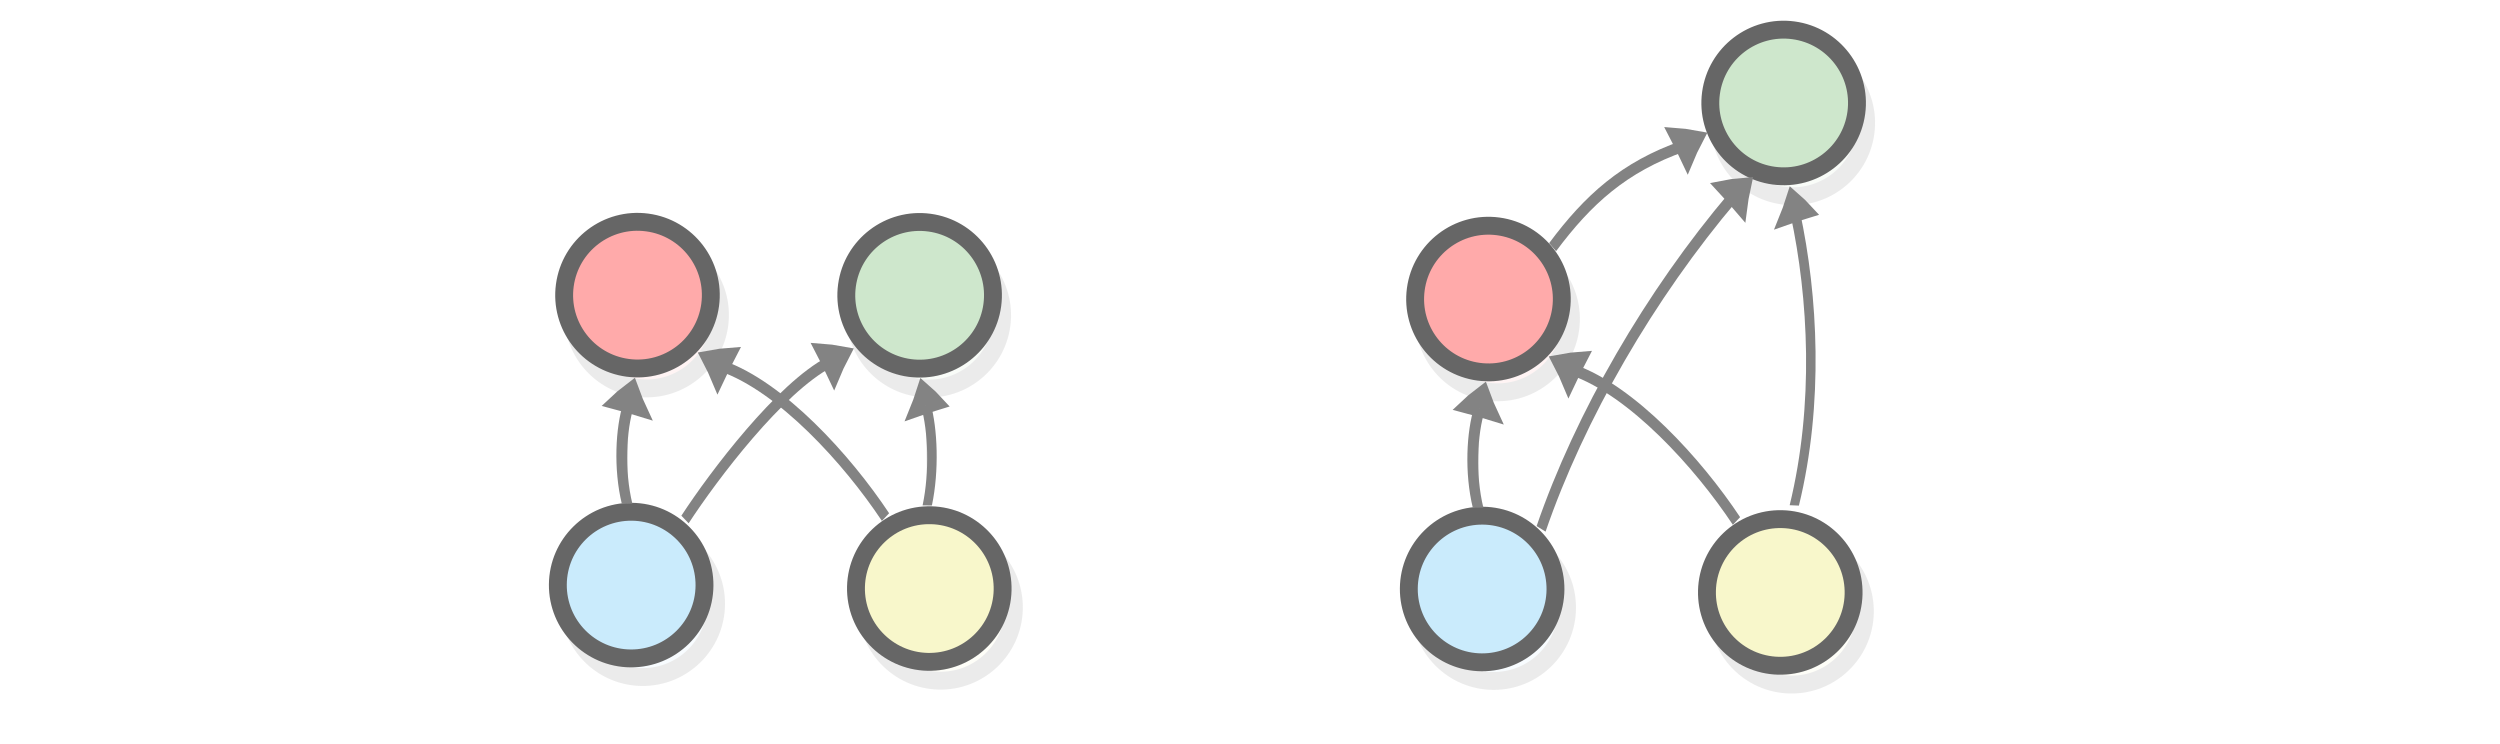
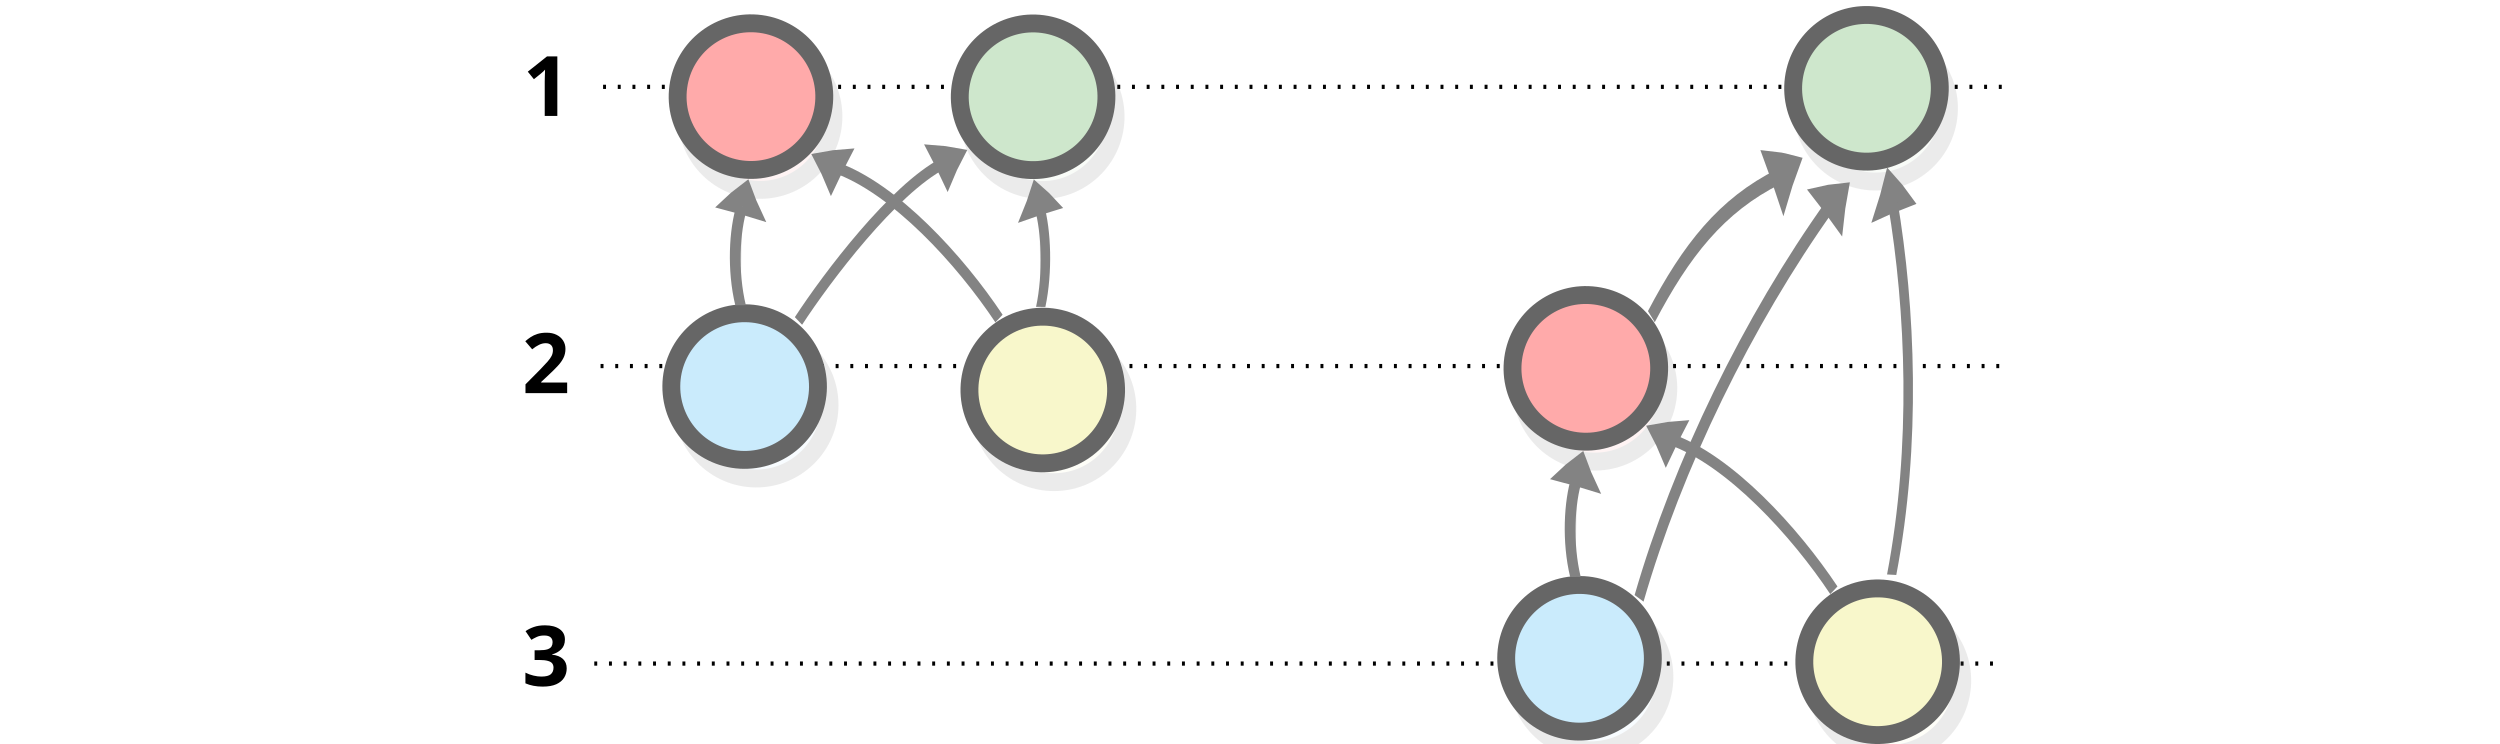
<svg xmlns="http://www.w3.org/2000/svg" viewBox="0 0 595.3 177" version="1.1" id="svg3397">
-   <defs id="defs3401" />
-   <g id="g2760-9-8-7" transform="matrix(0.501908,0.501908,-0.501908,0.501908,136.608,-80.34241)" style="fill:#ffaaaa">
+   <defs id="defs3401">
+     <marker style="overflow:visible" id="Arrow1Mstart" refX="0.0" refY="0.0" orient="auto">
+       <path transform="scale(0.4) translate(10,0)" style="fill-rule:evenodd;stroke:#000000;stroke-width:1.0pt" d="M 0.0,0.0 L 5.0,-5.0 L -12.5,0.0 L 5.0,5.0 L 0.0,0.0 z " id="path4219" />
+     </marker>
+     <marker style="overflow:visible" id="Arrow1Lstart" refX="0.0" refY="0.0" orient="auto">
+       <path transform="scale(0.8) translate(12.5,0)" style="fill-rule:evenodd;stroke:#000000;stroke-width:1.0pt" d="M 0.0,0.0 L 5.0,-5.0 L -12.5,0.0 L 5.0,5.0 L 0.0,0.0 z " id="path4213" />
+     </marker>
+   </defs>
+   <g id="g4211" style="stroke:#000000;stroke-width:1;stroke-miterlimit:4;stroke-dasharray:1, 4;stroke-dashoffset:0;stroke-opacity:1" transform="matrix(0.6996895,0,0,1,100.4443,0)">
+     <path style="fill:none;stroke:#000000;stroke-width:1;stroke-linecap:butt;stroke-linejoin:miter;stroke-miterlimit:4;stroke-dasharray:1, 4;stroke-dashoffset:0;stroke-opacity:1" d="M 58.692,158.008 H 537.984" id="path4176" />
+     <path style="fill:none;stroke:#000000;stroke-width:1;stroke-linecap:butt;stroke-linejoin:miter;stroke-miterlimit:4;stroke-dasharray:1, 4;stroke-dashoffset:0;stroke-opacity:1" d="M 60.83,87.167 H 540.121" id="path4176-2" />
+     <path style="fill:none;stroke:#000000;stroke-width:1;stroke-linecap:butt;stroke-linejoin:miter;stroke-miterlimit:4;stroke-dasharray:1, 4;stroke-dashoffset:0;stroke-opacity:1" d="M 61.684,20.679 H 540.975" id="path4176-2-9" />
+   </g>
+   <g id="g2760-9-8-7" transform="matrix(0.501908,0.501908,-0.501908,0.501908,163.6281,-127.6153)" style="fill:#ffaaaa">
    <g id="g2749-4-6" style="fill:#ffaaaa;fill-opacity:1;stroke:#666666" transform="rotate(-37.32803,183.1764,-58.62754)">
      <circle cx="55.441" cy="90.581" r="24.6" id="circle3369-5-5" style="opacity:0.13;fill:#ffaaaa;fill-opacity:1;stroke:#666666;stroke-width:6;stroke-miterlimit:10" />
      <circle fill="#d71920" stroke="#be1e2d" cx="51.508" cy="84.367" r="24.6" id="circle3383-6-6" style="fill:#ffaaaa;fill-opacity:1;stroke:#666666;stroke-width:6;stroke-miterlimit:10" />
    </g>
  </g>
-   <g id="g2749-7-7" style="fill:#f8f7cb;fill-opacity:1;stroke:#666666" transform="matrix(0.709592,0.01739057,-0.01739057,0.709592,186.2017,79.381)">
+   <g id="g2749-7-7" style="fill:#f8f7cb;fill-opacity:1;stroke:#666666" transform="matrix(0.709592,0.01739057,-0.01739057,0.709592,213.2218,32.10813)">
    <circle cx="55.441" cy="90.581" r="24.6" id="circle3369-7-4" style="opacity:0.13;fill:#f8f7cb;fill-opacity:1;stroke:#666666;stroke-width:6;stroke-miterlimit:10" />
    <circle fill="#d71920" stroke="#be1e2d" cx="51.508" cy="84.367" r="24.6" id="circle3383-4-5" style="fill:#f8f7cb;fill-opacity:1;stroke:#666666;stroke-width:6;stroke-miterlimit:10" />
  </g>
-   <g id="g2760-0-7" transform="matrix(0.501908,0.501908,-0.501908,0.501908,167.01,70.50754)">
+   <g id="g2760-0-7" transform="matrix(0.501908,0.501908,-0.501908,0.501908,194.0301,23.23467)">
    <g id="g2749-6-8" style="fill:#caebfc;fill-opacity:1;stroke:#666666" transform="rotate(-44.54511,52.72738,84.30643)">
      <circle cx="55.441" cy="90.581" r="24.6" id="circle3369-33-3-6" style="opacity:0.13;fill:#caebfc;fill-opacity:1;stroke:#666666;stroke-width:6;stroke-miterlimit:10" />
      <circle fill="#d71920" stroke="#be1e2d" cx="51.508" cy="84.367" r="24.6" id="circle3383-85-2-8" style="fill:#caebfc;fill-opacity:1;stroke:#666666;stroke-width:6;stroke-miterlimit:10" />
    </g>
  </g>
-   <g id="g2760-9-8-7-3" transform="matrix(0.501908,0.501908,-0.501908,0.501908,203.7931,-80.30591)" style="fill:#cee7cc;fill-opacity:1">
+   <g id="g2760-9-8-7-3" transform="matrix(0.501908,0.501908,-0.501908,0.501908,230.8132,-127.5788)" style="fill:#cee7cc;fill-opacity:1">
    <g id="g2749-4-6-6" style="fill:#cee7cc;fill-opacity:1;stroke:#666666" transform="rotate(-37.32803,183.1764,-58.62754)">
      <circle cx="55.441" cy="90.581" r="24.6" id="circle3369-5-5-7" style="opacity:0.13;fill:#cee7cc;fill-opacity:1;stroke:#666666;stroke-width:6;stroke-miterlimit:10" />
      <circle fill="#d71920" stroke="#be1e2d" cx="51.508" cy="84.367" r="24.6" id="circle3383-6-6-5" style="fill:#cee7cc;fill-opacity:1;stroke:#666666;stroke-width:6;stroke-miterlimit:10" />
    </g>
  </g>
-   <g style="display:inline;fill:#dddddd;stroke:#838383;stroke-width:6.389;stroke-miterlimit:10" id="g1482-7-0-25-1-3-3-20" transform="matrix(0.01081399,-0.2172856,0.2942221,0.05595566,80.31315,149.5685)">
+   <g style="display:inline;fill:#dddddd;stroke:#838383;stroke-width:6.389;stroke-miterlimit:10" id="g1482-7-0-25-1-3-3-20" transform="matrix(0.01081399,-0.2172856,0.2942221,0.05595566,107.3332,102.2956)">
    <path style="stroke-width:35.526" id="path1478-7-9-8-5-1-6-2" transform="matrix(0.4768,-0.02932,0.03214,0.42867,147.58,197.367)" d="m 315.1,101.79 c 10.682,-4.135 21.77,-7.738 33.127,-11.074 -8.518,-8.139 -17.577,-16.01 -27.178,-23.616 -2.04,12.119 -3.103,21.663 -5.949,34.69 z" />
    <path style="stroke-width:10.649;paint-order:markers fill stroke" id="path1480-1-3-9-5-4-7-3" transform="matrix(0.89574,0,0,0.81736,18.384,154.236)" d="m 197.036,89.49 c 39.237,-9.724 89.303,-9.828 120.462,-3.317" />
  </g>
-   <g style="display:inline;fill:#dddddd;stroke:#838383;stroke-width:6.389;stroke-miterlimit:10" id="g1482-7-0-25-1-3-3-20-7" transform="matrix(-0.00954049,-0.2198113,-0.2595733,0.05660609,281.6777,150.3169)">
+   <g style="display:inline;fill:#dddddd;stroke:#838383;stroke-width:6.389;stroke-miterlimit:10" id="g1482-7-0-25-1-3-3-20-7" transform="matrix(-0.00954049,-0.2198113,-0.2595733,0.05660609,308.6978,103.0441)">
    <path style="stroke-width:35.526" id="path1478-7-9-8-5-1-6-2-5" transform="matrix(0.4768,-0.02932,0.03214,0.42867,147.58,197.367)" d="m 315.1,101.79 c 10.682,-4.135 21.77,-7.738 33.127,-11.074 -8.518,-8.139 -17.577,-16.01 -27.178,-23.616 -2.04,12.119 -3.103,21.663 -5.949,34.69 z" />
    <path style="stroke-width:10.649;paint-order:markers fill stroke" id="path1480-1-3-9-5-4-7-3-9" transform="matrix(0.89574,0,0,0.81736,18.384,154.236)" d="m 197.036,89.49 c 39.237,-9.724 89.303,-9.828 120.462,-3.317" />
  </g>
-   <g style="display:inline;fill:#dddddd;stroke:#838383;stroke-width:6.389;stroke-miterlimit:10" id="g1482-7-0-25-1-3-3-20-6" transform="matrix(0.1678335,-0.1384265,0.1569157,0.2550983,111.5053,70.77484)">
+   <g style="display:inline;fill:#dddddd;stroke:#838383;stroke-width:6.389;stroke-miterlimit:10" id="g1482-7-0-25-1-3-3-20-6" transform="matrix(0.1678335,-0.1384265,0.1569157,0.2550983,138.5254,23.50196)">
    <path style="stroke-width:35.526" id="path1478-7-9-8-5-1-6-2-1" transform="matrix(0.4768,-0.02932,0.03214,0.42867,147.58,197.367)" d="m 315.1,101.79 c 10.682,-4.135 21.77,-7.738 33.127,-11.074 -8.518,-8.139 -17.577,-16.01 -27.178,-23.616 -2.04,12.119 -3.103,21.663 -5.949,34.69 z" />
    <path style="fill:none;stroke-width:10.649;paint-order:markers fill stroke" id="path1480-1-3-9-5-4-7-3-2" transform="matrix(0.89574,0,0,0.81736,18.384,154.236)" d="M 63.548,115.126 C 122.987,99.536 248.106,74.861 317.498,86.173" />
  </g>
-   <g style="display:inline;fill:#dddddd;stroke:#838383;stroke-width:6.389;stroke-miterlimit:10" id="g1482-7-0-25-1-3-3-20-6-9" transform="matrix(-0.1678335,-0.1384265,-0.1569157,0.2550983,257.9632,71.74598)">
+   <g style="display:inline;fill:#dddddd;stroke:#838383;stroke-width:6.389;stroke-miterlimit:10" id="g1482-7-0-25-1-3-3-20-6-9" transform="matrix(-0.1678335,-0.1384265,-0.1569157,0.2550983,284.9833,24.4731)">
    <path style="stroke-width:35.526" id="path1478-7-9-8-5-1-6-2-1-3" transform="matrix(0.4768,-0.02932,0.03214,0.42867,147.58,197.367)" d="m 315.1,101.79 c 10.682,-4.135 21.77,-7.738 33.127,-11.074 -8.518,-8.139 -17.577,-16.01 -27.178,-23.616 -2.04,12.119 -3.103,21.663 -5.949,34.69 z" />
    <path style="fill:none;stroke-width:10.649;paint-order:markers fill stroke" id="path1480-1-3-9-5-4-7-3-2-1" transform="matrix(0.89574,0,0,0.81736,18.384,154.236)" d="M 47.873,98.401 C 126.066,78.448 241.859,64.912 317.498,86.173" />
  </g>
-   <g id="g2760-9-8-7-9" transform="matrix(0.501908,0.501908,-0.501908,0.501908,339.2427,-79.41269)" style="fill:#ffaaaa;fill-opacity:1">
+   <g id="g2760-9-8-7-9" transform="matrix(0.501908,0.501908,-0.501908,0.501908,362.4284,-62.91044)" style="fill:#ffaaaa;fill-opacity:1">
    <g id="g2749-4-6-4" style="fill:#ffaaaa;fill-opacity:1;stroke:#666666" transform="rotate(-37.32803,183.1764,-58.62754)">
      <circle cx="55.441" cy="90.581" r="24.6" id="circle3369-5-5-78" style="opacity:0.13;fill:#ffaaaa;fill-opacity:1;stroke:#666666;stroke-width:6;stroke-miterlimit:10" />
      <circle fill="#d71920" stroke="#be1e2d" cx="51.508" cy="84.367" r="24.6" id="circle3383-6-6-4" style="fill:#ffaaaa;fill-opacity:1;stroke:#666666;stroke-width:6;stroke-miterlimit:10" />
    </g>
  </g>
-   <g id="g2749-7-7-5" style="fill:#f8f7cb;fill-opacity:1;stroke:#666666" transform="matrix(0.709592,0.01739057,-0.01739057,0.709592,388.8364,80.31072)">
+   <g id="g2749-7-7-5" style="fill:#f8f7cb;fill-opacity:1;stroke:#666666" transform="matrix(0.709592,0.01739057,-0.01739057,0.709592,412.0222,96.81297)">
    <circle cx="55.441" cy="90.581" r="24.6" id="circle3369-7-4-0" style="opacity:0.13;fill:#f8f7cb;fill-opacity:1;stroke:#666666;stroke-width:6;stroke-miterlimit:10" />
    <circle fill="#d71920" stroke="#be1e2d" cx="51.508" cy="84.367" r="24.6" id="circle3383-4-5-3" style="fill:#f8f7cb;fill-opacity:1;stroke:#666666;stroke-width:6;stroke-miterlimit:10" />
  </g>
-   <g id="g2760-0-7-6" transform="matrix(0.501908,0.501908,-0.501908,0.501908,369.6447,71.43726)">
+   <g id="g2760-0-7-6" transform="matrix(0.501908,0.501908,-0.501908,0.501908,392.8305,87.93951)">
    <g id="g2749-6-8-1" style="fill:#caebfc;fill-opacity:1;stroke:#666666" transform="rotate(-44.54511,52.72738,84.30643)">
      <circle cx="55.441" cy="90.581" r="24.6" id="circle3369-33-3-6-0" style="opacity:0.13;fill:#caebfc;fill-opacity:1;stroke:#666666;stroke-width:6;stroke-miterlimit:10" />
      <circle fill="#d71920" stroke="#be1e2d" cx="51.508" cy="84.367" r="24.6" id="circle3383-85-2-8-6" style="fill:#caebfc;fill-opacity:1;stroke:#666666;stroke-width:6;stroke-miterlimit:10" />
    </g>
  </g>
-   <g id="g2760-9-8-7-3-3" transform="matrix(0.501908,0.501908,-0.501908,0.501908,409.5316,-126.1025)">
+   <g id="g2760-9-8-7-3-3" transform="matrix(0.501908,0.501908,-0.501908,0.501908,429.2552,-129.5965)">
    <g id="g2749-4-6-6-2" style="fill:#cee7cc;fill-opacity:1;stroke:#666666" transform="rotate(-37.32803,183.1764,-58.62754)">
      <circle cx="55.441" cy="90.581" r="24.6" id="circle3369-5-5-7-0" style="opacity:0.13;fill:#cee7cc;fill-opacity:1;stroke:#666666;stroke-width:6;stroke-miterlimit:10" />
      <circle fill="#d71920" stroke="#be1e2d" cx="51.508" cy="84.367" r="24.6" id="circle3383-6-6-5-6" style="fill:#cee7cc;fill-opacity:1;stroke:#666666;stroke-width:6;stroke-miterlimit:10" />
    </g>
  </g>
-   <g style="display:inline;fill:#dddddd;stroke:#838383;stroke-width:6.389;stroke-miterlimit:10" id="g1482-7-0-25-1-3-3-20-1" transform="matrix(0.01081399,-0.2172856,0.2942221,0.05595566,282.9478,150.4982)">
+   <g style="display:inline;fill:#dddddd;stroke:#838383;stroke-width:6.389;stroke-miterlimit:10" id="g1482-7-0-25-1-3-3-20-1" transform="matrix(0.01081399,-0.2172856,0.2942221,0.05595566,306.1336,167.0005)">
    <path style="stroke-width:35.526" id="path1478-7-9-8-5-1-6-2-55" transform="matrix(0.4768,-0.02932,0.03214,0.42867,147.58,197.367)" d="m 315.1,101.79 c 10.682,-4.135 21.77,-7.738 33.127,-11.074 -8.518,-8.139 -17.577,-16.01 -27.178,-23.616 -2.04,12.119 -3.103,21.663 -5.949,34.69 z" />
    <path style="stroke-width:10.649;paint-order:markers fill stroke" id="path1480-1-3-9-5-4-7-3-4" transform="matrix(0.89574,0,0,0.81736,18.384,154.236)" d="m 197.036,89.49 c 39.237,-9.724 89.303,-9.828 120.462,-3.317" />
  </g>
-   <g style="display:inline;fill:#dddddd;stroke:#838383;stroke-width:6.389;stroke-miterlimit:10" id="g1482-7-0-25-1-3-3-20-7-7" transform="matrix(-0.00954049,-0.2198113,-0.2595733,0.05660609,488.7032,104.6683)">
+   <g style="display:inline;fill:#dddddd;stroke:#838383;stroke-width:6.389;stroke-miterlimit:10" id="g1482-7-0-25-1-3-3-20-7-7" transform="matrix(-0.00954049,-0.2804788,-0.2595733,0.07222924,511.889,116.8426)">
    <path style="stroke-width:35.526" id="path1478-7-9-8-5-1-6-2-5-6" transform="matrix(0.4768,-0.02932,0.03214,0.42867,147.58,197.367)" d="m 315.1,101.79 c 10.682,-4.135 21.77,-7.738 33.127,-11.074 -8.518,-8.139 -17.577,-16.01 -27.178,-23.616 -2.04,12.119 -3.103,21.663 -5.949,34.69 z" />
    <path style="fill:none;stroke-width:10.649;paint-order:markers fill stroke" id="path1480-1-3-9-5-4-7-3-9-5" transform="matrix(0.89574,0,0,0.81736,18.384,154.236)" d="M -32.001,101.382 C 83.403,68.87 212.922,70.326 317.498,86.173" />
  </g>
-   <g style="display:inline;fill:#dddddd;stroke:#838383;stroke-width:6.389;stroke-miterlimit:10" id="g1482-7-0-25-1-3-3-20-6-6" transform="matrix(0.1252866,-0.1778574,0.21875,0.2045632,325.6973,54.6478)">
+   <g style="display:inline;fill:#dddddd;stroke:#838383;stroke-width:6.389;stroke-miterlimit:10" id="g1482-7-0-25-1-3-3-20-6-6" transform="matrix(0.1245418,-0.2102942,0.2174496,0.2418705,349.2754,58.19576)">
    <path style="stroke-width:35.526" id="path1478-7-9-8-5-1-6-2-1-9" transform="matrix(0.4768,-0.02932,0.03214,0.42867,147.58,197.367)" d="m 315.1,101.79 c 10.682,-4.135 21.77,-7.738 33.127,-11.074 -8.518,-8.139 -17.577,-16.01 -27.178,-23.616 -2.04,12.119 -3.103,21.663 -5.949,34.69 z" />
    <path style="fill:none;stroke-width:10.649;paint-order:markers fill stroke" id="path1480-1-3-9-5-4-7-3-2-3" transform="matrix(0.89574,0,0,0.81736,18.384,154.236)" d="M -144.238,119.752 C -10.168,87.121 158.852,74.791 317.498,86.173" />
  </g>
-   <g style="display:inline;fill:#dddddd;stroke:#838383;stroke-width:6.389;stroke-miterlimit:10" id="g1482-7-0-25-1-3-3-20-6-9-7" transform="matrix(-0.1678335,-0.1384265,-0.1569157,0.2550983,460.5979,72.67569)">
+   <g style="display:inline;fill:#dddddd;stroke:#838383;stroke-width:6.389;stroke-miterlimit:10" id="g1482-7-0-25-1-3-3-20-6-9-7" transform="matrix(-0.1678335,-0.1384265,-0.1569157,0.2550983,483.7837,89.17794)">
    <path style="stroke-width:35.526" id="path1478-7-9-8-5-1-6-2-1-3-4" transform="matrix(0.4768,-0.02932,0.03214,0.42867,147.58,197.367)" d="m 315.1,101.79 c 10.682,-4.135 21.77,-7.738 33.127,-11.074 -8.518,-8.139 -17.577,-16.01 -27.178,-23.616 -2.04,12.119 -3.103,21.663 -5.949,34.69 z" />
    <path style="fill:none;stroke-width:10.649;paint-order:markers fill stroke" id="path1480-1-3-9-5-4-7-3-2-1-5" transform="matrix(0.89574,0,0,0.81736,18.384,154.236)" d="M 47.873,98.401 C 126.066,78.448 241.859,64.912 317.498,86.173" />
  </g>
-   <g style="display:inline;fill:#dddddd;stroke:#838383;stroke-width:6.389;stroke-miterlimit:10" id="g1482-7-0-25-1-3-3-20-6-9-7-2" transform="matrix(0.1678335,-0.1384265,0.1569157,0.2550983,314.7589,19.38681)">
+   <g style="display:inline;fill:#dddddd;stroke:#838383;stroke-width:6.389;stroke-miterlimit:10" id="g1482-7-0-25-1-3-3-20-6-9-7-2" transform="matrix(0.1639795,-0.1919814,0.1533124,0.3537916,339.5366,20.66579)">
    <path style="stroke-width:35.526" id="path1478-7-9-8-5-1-6-2-1-3-4-5" transform="matrix(0.4768,-0.02932,0.03214,0.42867,147.58,197.367)" d="m 315.1,101.79 c 10.682,-4.135 21.77,-7.738 33.127,-11.074 -8.518,-8.139 -17.577,-16.01 -27.178,-23.616 -2.04,12.119 -3.103,21.663 -5.949,34.69 z" />
    <path style="fill:none;stroke-width:10.649;paint-order:markers fill stroke" id="path1480-1-3-9-5-4-7-3-2-1-5-4" transform="matrix(0.89574,0,0,0.81736,18.384,154.236)" d="M 114.816,81.074 C 182.76,67.181 241.859,64.912 317.498,86.173" />
  </g>
+   <circle id="path4170" style="fill:#e6e6e6;stroke:#cccccc" cx="-49.176" cy="-38.578" r="0.98" />
+   <text xml:space="preserve" style="font-style:normal;font-weight:normal;font-size:19.87px;line-height:1.25;font-family:sans-serif;fill:#000000;fill-opacity:1;stroke:none;stroke-width:0.497" x="124.509" y="27.611" id="text4499">
+     <tspan id="tspan4497" x="124.509" y="27.611" style="font-style:normal;font-variant:normal;font-weight:bold;font-stretch:normal;font-family:sans-serif;-inkscape-font-specification:'sans-serif Bold';stroke-width:0.497">1</tspan>
+   </text>
+   <text xml:space="preserve" style="font-style:normal;font-weight:normal;font-size:19.87px;line-height:1.25;font-family:sans-serif;fill:#000000;fill-opacity:1;stroke:none;stroke-width:0.497" x="124.331" y="93.611" id="text4499-2">
+     <tspan id="tspan4497-7" x="124.331" y="93.611" style="font-style:normal;font-variant:normal;font-weight:bold;font-stretch:normal;font-family:sans-serif;-inkscape-font-specification:'sans-serif Bold';stroke-width:0.497">2</tspan>
+   </text>
+   <text xml:space="preserve" style="font-style:normal;font-weight:normal;font-size:19.87px;line-height:1.25;font-family:sans-serif;fill:#000000;fill-opacity:1;stroke:none;stroke-width:0.497" x="124.363" y="163.292" id="text4499-2-0">
+     <tspan id="tspan4497-7-9" x="124.363" y="163.292" style="font-style:normal;font-variant:normal;font-weight:bold;font-stretch:normal;font-family:sans-serif;-inkscape-font-specification:'sans-serif Bold';stroke-width:0.497">3</tspan>
+   </text>
</svg>
